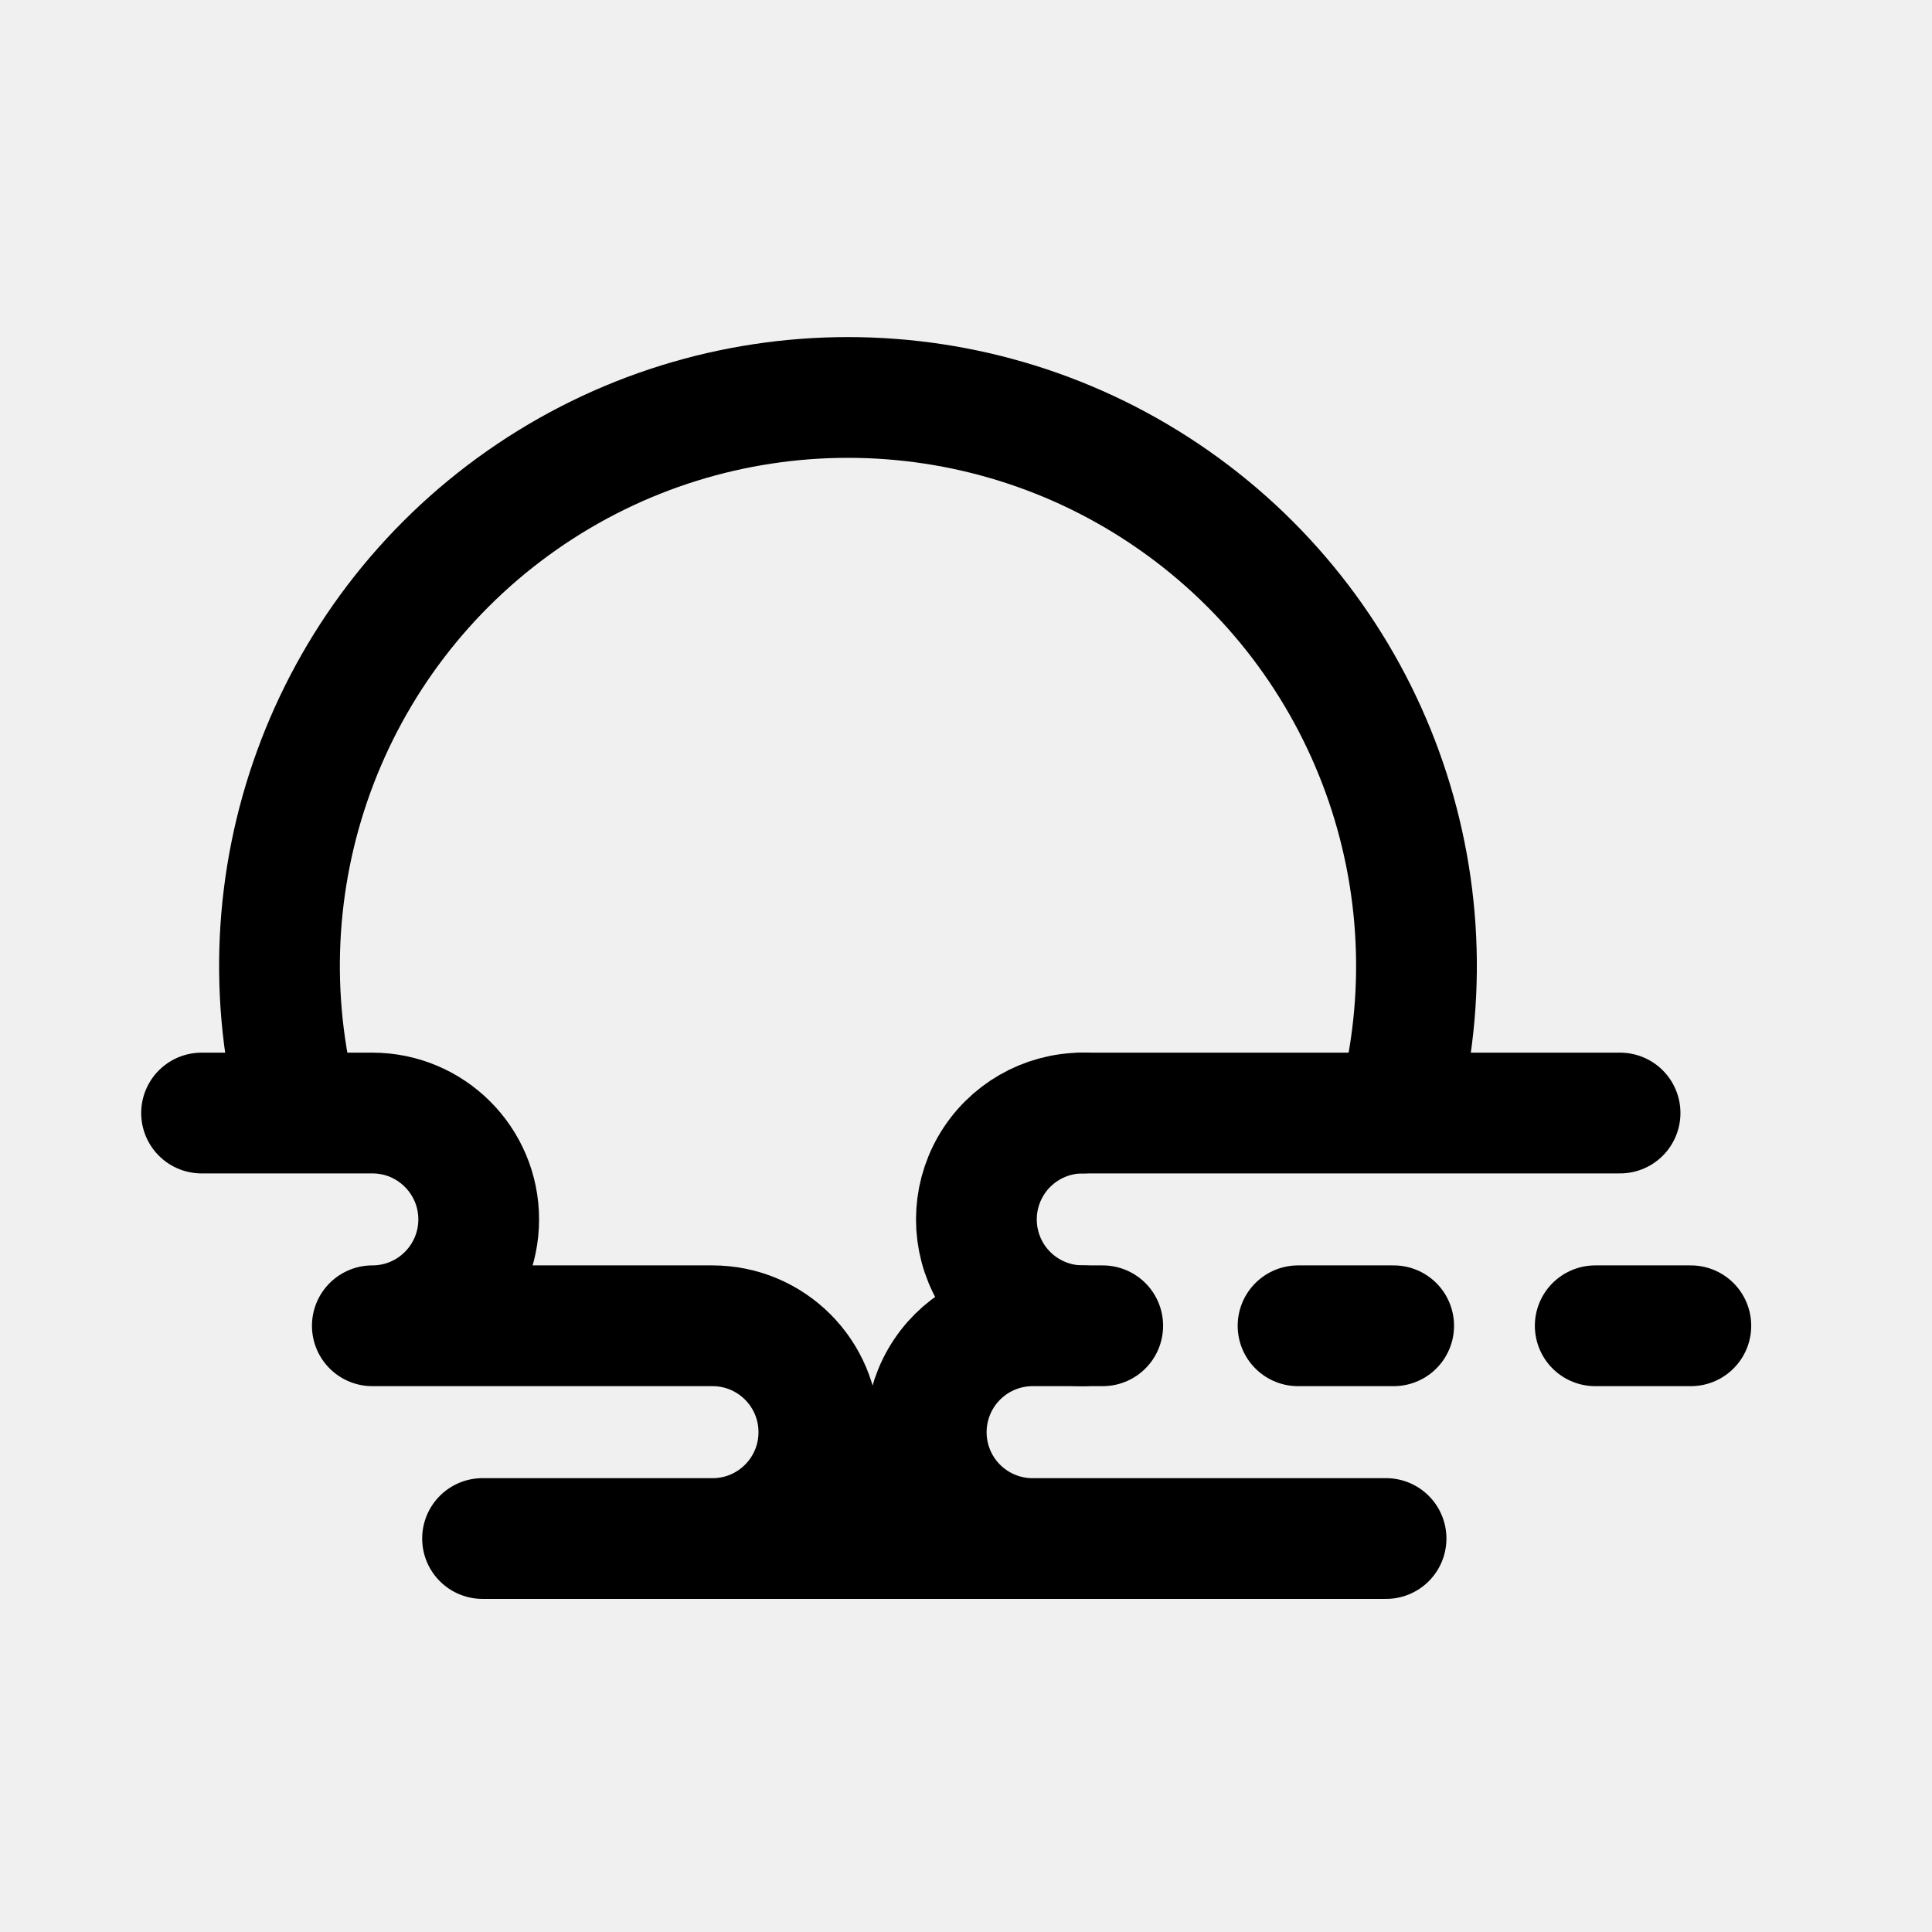
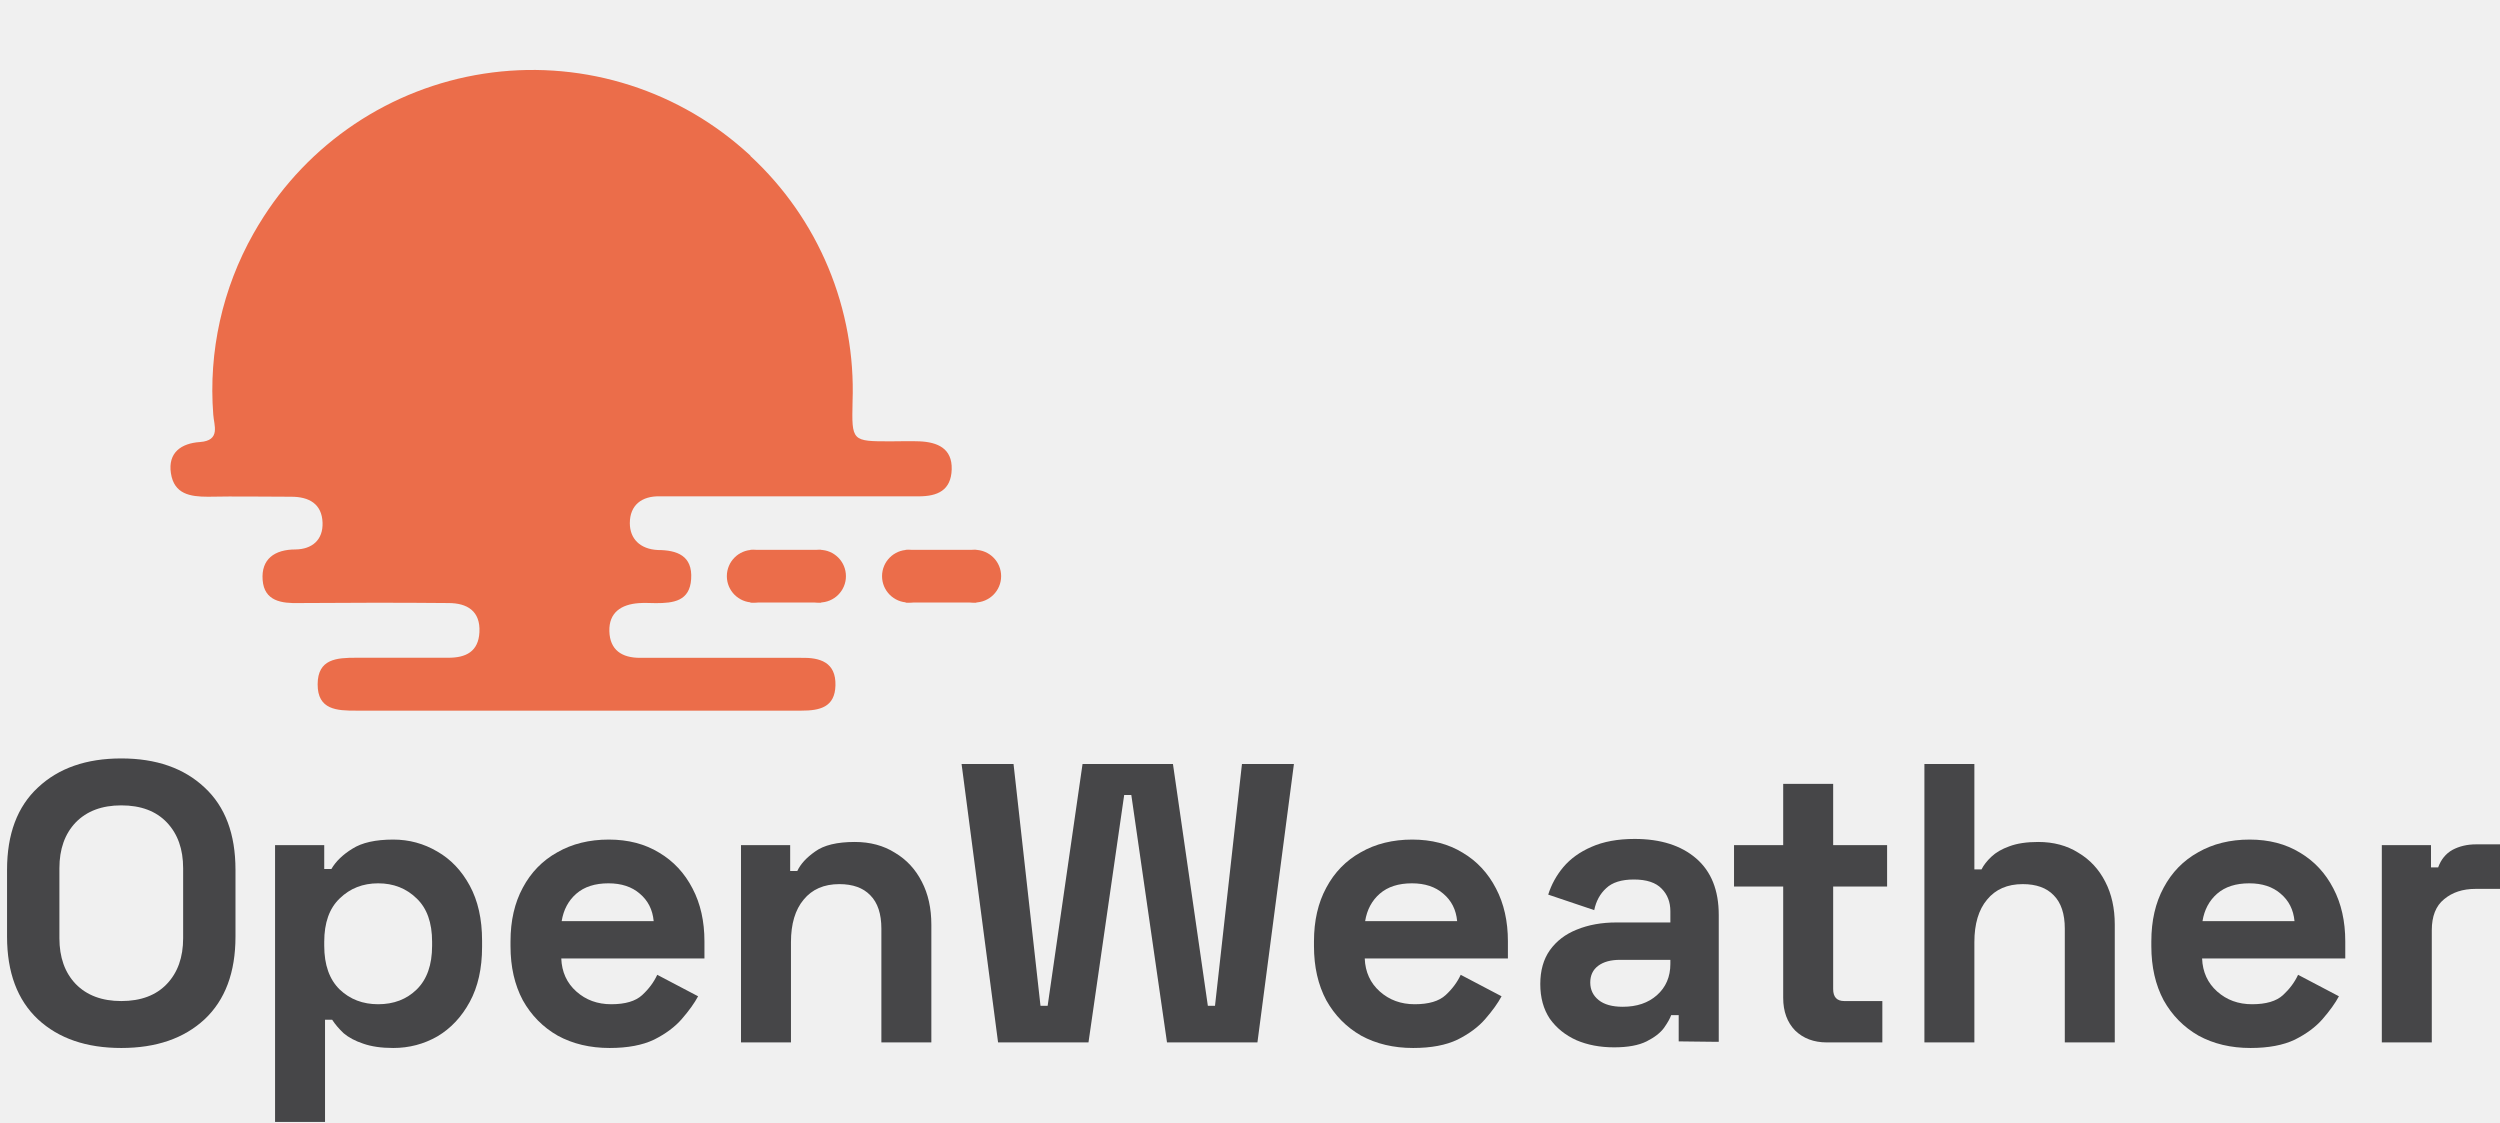
- <svg xmlns="http://www.w3.org/2000/svg" width="800px" height="800px" viewBox="0 0 50.8 50.8" xml:space="preserve">
-   <path d="M7.859 29.266a14.947 14.947 0 0 1 5.864-16.112 14.947 14.947 0 0 1 17.147 0 14.947 14.947 0 0 1 5.865 16.112m-8.266 0h14.129m-37.298 0h4.487m.003 5.594h8.943m15.398 0h2.514m5.3 0h2.514m-31.771 5.594h23.757m-9.294-5.594h1.844M9.79 29.266a2.797 2.797 0 0 1 2.797 2.798A2.797 2.797 0 0 1 9.79 34.86m8.943 0a2.797 2.797 0 0 1 2.798 2.798 2.797 2.797 0 0 1-2.798 2.797m8.418 0a2.797 2.797 0 0 1-2.422-1.398 2.797 2.797 0 0 1 0-2.797 2.797 2.797 0 0 1 2.422-1.4" style="opacity:1;fill:none;fill-rule:evenodd;stroke:#000000;stroke-width:3.175;stroke-linecap:round;stroke-linejoin:round;stroke-miterlimit:0;stroke-dasharray:none;stroke-opacity:1" />
-   <path d="M28.47 34.86a2.797 2.797 0 0 1-2.422-1.398 2.797 2.797 0 0 1 0-2.797 2.797 2.797 0 0 1 2.423-1.399" style="opacity:1;fill:none;fill-rule:evenodd;stroke:#000000;stroke-width:3.175;stroke-linecap:round;stroke-linejoin:round;stroke-miterlimit:0;stroke-dasharray:none;stroke-opacity:1" />
+ <svg xmlns="http://www.w3.org/2000/svg" width="176" height="79" viewBox="0 0 176 79" fill="none">
+   <path d="M8.537 73.778C6.08 73.778 4.126 73.106 2.674 71.762C1.222 70.4 0.496 68.458 0.496 65.938V61.234C0.496 58.714 1.222 56.782 2.674 55.438C4.126 54.075 6.08 53.394 8.537 53.394C10.994 53.394 12.949 54.075 14.4 55.438C15.852 56.782 16.578 58.714 16.578 61.234V65.938C16.578 68.458 15.852 70.4 14.4 71.762C12.949 73.106 10.994 73.778 8.537 73.778ZM8.537 70.474C9.915 70.474 10.985 70.073 11.748 69.27C12.511 68.468 12.893 67.394 12.893 66.05V61.122C12.893 59.778 12.511 58.705 11.748 57.902C10.985 57.099 9.915 56.698 8.537 56.698C7.179 56.698 6.108 57.099 5.327 57.902C4.563 58.705 4.182 59.778 4.182 61.122V66.05C4.182 67.394 4.563 68.468 5.327 69.27C6.108 70.073 7.179 70.474 8.537 70.474Z" fill="#464648" />
+   <path d="M19.364 78.986V59.498H22.826V61.178H23.329C23.645 60.637 24.139 60.161 24.808 59.75C25.479 59.321 26.437 59.106 27.684 59.106C28.801 59.106 29.834 59.386 30.783 59.946C31.733 60.487 32.496 61.29 33.073 62.354C33.65 63.418 33.938 64.706 33.938 66.218V66.666C33.938 68.178 33.65 69.466 33.073 70.53C32.496 71.594 31.733 72.406 30.783 72.966C29.834 73.507 28.801 73.778 27.684 73.778C26.847 73.778 26.139 73.675 25.562 73.47C25.004 73.284 24.548 73.041 24.194 72.742C23.859 72.425 23.589 72.108 23.385 71.79H22.882V78.986H19.364ZM26.623 70.698C27.721 70.698 28.624 70.353 29.332 69.662C30.058 68.953 30.42 67.926 30.42 66.582V66.302C30.42 64.958 30.058 63.941 29.332 63.25C28.606 62.541 27.703 62.186 26.623 62.186C25.544 62.186 24.641 62.541 23.915 63.25C23.189 63.941 22.826 64.958 22.826 66.302V66.582C22.826 67.926 23.189 68.953 23.915 69.662C24.641 70.353 25.544 70.698 26.623 70.698Z" fill="#464648" />
+   <path d="M42.92 73.778C41.543 73.778 40.324 73.489 39.263 72.91C38.22 72.313 37.401 71.482 36.806 70.418C36.229 69.335 35.94 68.066 35.94 66.61V66.274C35.94 64.818 36.229 63.558 36.806 62.494C37.383 61.411 38.192 60.581 39.235 60.002C40.277 59.405 41.487 59.106 42.864 59.106C44.223 59.106 45.405 59.414 46.41 60.03C47.415 60.627 48.197 61.468 48.755 62.55C49.314 63.614 49.593 64.856 49.593 66.274V67.478H39.514C39.551 68.43 39.905 69.205 40.575 69.802C41.245 70.4 42.064 70.698 43.032 70.698C44.018 70.698 44.744 70.484 45.209 70.054C45.675 69.625 46.029 69.149 46.27 68.626L49.146 70.138C48.886 70.624 48.504 71.156 48.002 71.734C47.517 72.294 46.866 72.779 46.047 73.19C45.228 73.582 44.186 73.778 42.92 73.778ZM39.542 64.846H46.019C45.945 64.043 45.619 63.4 45.042 62.914C44.484 62.429 43.748 62.186 42.836 62.186C41.887 62.186 41.133 62.429 40.575 62.914C40.016 63.4 39.672 64.043 39.542 64.846Z" fill="#464648" />
+   <path d="M52.166 73.386V59.498H55.628V61.318H56.13C56.354 60.833 56.773 60.376 57.387 59.946C58.001 59.498 58.932 59.274 60.179 59.274C61.258 59.274 62.198 59.526 62.999 60.03C63.818 60.516 64.45 61.197 64.897 62.074C65.344 62.933 65.567 63.941 65.567 65.098V73.386H62.049V65.378C62.049 64.333 61.789 63.549 61.268 63.026C60.765 62.504 60.039 62.242 59.09 62.242C58.01 62.242 57.173 62.606 56.577 63.334C55.981 64.043 55.684 65.042 55.684 66.33V73.386H52.166Z" fill="#464648" />
+   <path d="M70.264 73.386L67.695 53.786H71.353L73.251 70.81H73.754L76.211 53.786H82.576L85.033 70.81H85.536L87.434 53.786H91.092L88.523 73.386H82.157L79.645 55.97H79.142L76.629 73.386H70.264Z" fill="#464648" />
+   <path d="M99.484 73.778C98.107 73.778 96.888 73.489 95.826 72.91C94.784 72.313 93.965 71.482 93.37 70.418C92.793 69.335 92.504 68.066 92.504 66.61V66.274C92.504 64.818 92.793 63.558 93.37 62.494C93.947 61.411 94.756 60.581 95.799 60.002C96.841 59.405 98.051 59.106 99.428 59.106C100.787 59.106 101.969 59.414 102.974 60.03C103.979 60.627 104.761 61.468 105.319 62.55C105.878 63.614 106.157 64.856 106.157 66.274V67.478H96.078C96.115 68.43 96.469 69.205 97.139 69.802C97.809 70.4 98.628 70.698 99.596 70.698C100.582 70.698 101.308 70.484 101.773 70.054C102.239 69.625 102.592 69.149 102.834 68.626L105.71 70.138C105.45 70.624 105.068 71.156 104.565 71.734C104.081 72.294 103.43 72.779 102.611 73.19C101.792 73.582 100.75 73.778 99.484 73.778ZM96.106 64.846H102.583C102.509 64.043 102.183 63.4 101.606 62.914C101.048 62.429 100.312 62.186 99.4 62.186C98.451 62.186 97.697 62.429 97.139 62.914C96.58 63.4 96.236 64.043 96.106 64.846Z" fill="#464648" />
+   <path d="M128.608 73.386C127.696 73.386 126.952 73.106 126.375 72.546C125.816 71.968 125.537 71.202 125.537 70.25V62.41H122.075V59.498H125.537V55.186H129.055V59.498H132.852V62.41H129.055V69.634C129.055 70.194 129.316 70.474 129.837 70.474H132.517V73.386H128.608Z" fill="#464648" />
+   <path d="M135.478 73.386V53.786H138.996V61.206H139.499C139.648 60.907 139.88 60.609 140.197 60.31C140.513 60.011 140.932 59.769 141.453 59.582C141.993 59.377 142.672 59.274 143.491 59.274C144.571 59.274 145.511 59.526 146.311 60.03C147.13 60.516 147.763 61.197 148.21 62.074C148.656 62.933 148.88 63.941 148.88 65.098V73.386H145.362V65.378C145.362 64.333 145.101 63.549 144.58 63.026C144.078 62.504 143.352 62.242 142.402 62.242C141.323 62.242 140.485 62.606 139.89 63.334C139.294 64.043 138.996 65.042 138.996 66.33V73.386H135.478Z" fill="#464648" />
+   <path d="M158.434 73.778C157.057 73.778 155.838 73.489 154.777 72.91C153.734 72.313 152.915 71.482 152.32 70.418C151.743 69.335 151.454 68.066 151.454 66.61V66.274C151.454 64.818 151.743 63.558 152.32 62.494C152.897 61.411 153.706 60.581 154.749 60.002C155.791 59.405 157.001 59.106 158.378 59.106C159.737 59.106 160.919 59.414 161.924 60.03C162.929 60.627 163.711 61.468 164.27 62.55C164.828 63.614 165.107 64.856 165.107 66.274V67.478H155.028C155.065 68.43 155.419 69.205 156.089 69.802C156.759 70.4 157.578 70.698 158.546 70.698C159.532 70.698 160.258 70.484 160.724 70.054C161.189 69.625 161.543 69.149 161.785 68.626L164.66 70.138C164.4 70.624 164.018 71.156 163.516 71.734C163.032 72.294 162.38 72.779 161.561 73.19C160.742 73.582 159.7 73.778 158.434 73.778ZM155.056 64.846H161.533C161.459 64.043 161.133 63.4 160.556 62.914C159.998 62.429 159.263 62.186 158.35 62.186C157.401 62.186 156.647 62.429 156.089 62.914C155.531 63.4 155.186 64.043 155.056 64.846Z" fill="#464648" />
+   <path d="M167.68 73.386V59.498H171.142V61.066H171.645C171.849 60.506 172.184 60.096 172.65 59.834C173.134 59.573 173.692 59.442 174.325 59.442H176V62.578H174.269C173.376 62.578 172.64 62.821 172.063 63.306C171.486 63.773 171.198 64.501 171.198 65.49V73.386H167.68Z" fill="#464648" />
+   <g clip-path="url(#clip0_307_37)">
+     <path d="M64.734 31.07C64.063 31.043 63.386 31.07 62.71 31.07C59.96 31.07 59.96 31.07 60.02 28.276C60.138 25.045 59.556 21.827 58.314 18.841C57.072 15.856 55.2 13.174 52.826 10.979V10.951L52.331 10.511C49.858 8.342 46.94 6.741 43.781 5.822C40.623 4.902 37.301 4.686 34.05 5.189C30.799 5.692 27.698 6.902 24.965 8.732C22.232 10.563 19.933 12.971 18.231 15.786L18.193 15.846C18.077 16.044 17.956 16.242 17.846 16.44C15.656 20.314 14.67 24.753 15.014 29.189C15.058 29.926 15.564 31.015 14.068 31.12C12.775 31.208 11.807 31.851 12.033 33.32C12.258 34.788 13.386 34.97 14.645 34.97C16.598 34.931 18.556 34.97 20.508 34.97C21.762 34.97 22.664 35.476 22.708 36.801C22.747 38 21.982 38.666 20.8 38.682C19.331 38.682 18.374 39.359 18.49 40.838C18.605 42.318 19.815 42.488 21.064 42.455C24.567 42.428 28.071 42.422 31.58 42.455C32.872 42.455 33.829 43.005 33.752 44.507C33.681 45.876 32.795 46.311 31.552 46.305C29.396 46.305 27.24 46.305 25.079 46.305C23.709 46.305 22.367 46.377 22.362 48.175C22.356 49.974 23.715 50.034 25.079 50.029C32.361 50.029 39.643 50.029 46.919 50.029C50.087 50.029 53.255 50.029 56.423 50.029C57.71 50.029 58.777 49.792 58.816 48.258C58.86 46.608 57.716 46.278 56.374 46.311C55.824 46.311 55.274 46.311 54.757 46.311H45.049C43.779 46.311 42.937 45.761 42.899 44.441C42.86 43.121 43.735 42.549 44.967 42.461C45.368 42.428 45.775 42.461 46.177 42.461C47.409 42.461 48.558 42.323 48.657 40.767C48.767 39.117 47.667 38.726 46.303 38.721C45.06 38.655 44.34 37.929 44.34 36.829C44.34 35.58 45.159 34.904 46.474 34.942C47.282 34.942 48.096 34.942 48.905 34.942C54.163 34.942 59.421 34.942 64.679 34.942C66.004 34.942 66.956 34.524 67 33.045C67.044 31.565 65.999 31.125 64.734 31.07Z" fill="#EB6D4A" />
+     <circle cx="63.95" cy="40.562" r="1.854" fill="#EB6D4A" />
+     <circle cx="68.626" cy="40.562" r="1.854" fill="#EB6D4A" />
+     <rect x="63.76" y="38.708" width="4.981" height="3.709" fill="#EB6D4A" />
+     <circle cx="53.024" cy="40.562" r="1.854" fill="#EB6D4A" />
+     <circle cx="57.7" cy="40.562" r="1.854" fill="#EB6D4A" />
+     <rect x="52.835" y="38.708" width="4.981" height="3.709" fill="#EB6D4A" />
+   </g>
+   <path d="M113.629 73.733C112.643 73.733 111.759 73.565 110.977 73.229C110.195 72.875 109.571 72.371 109.106 71.717C108.659 71.045 108.436 70.233 108.436 69.281C108.436 68.329 108.659 67.536 109.106 66.901C109.571 66.248 110.204 65.763 111.005 65.445C111.824 65.109 112.754 64.941 113.797 64.941H117.594V64.157C117.594 63.504 117.389 62.972 116.98 62.561C116.57 62.132 115.919 61.917 115.025 61.917C114.15 61.917 113.499 62.123 113.071 62.533C112.643 62.925 112.363 63.439 112.233 64.073L108.994 62.981C109.218 62.272 109.571 61.628 110.055 61.049C110.558 60.452 111.219 59.976 112.038 59.621C112.875 59.248 113.89 59.061 115.081 59.061C116.905 59.061 118.348 59.519 119.409 60.433C120.47 61.348 121 62.673 121 64.409V69.589C121 70.149 121 70.205 121 70.653V71.717V73.341H120.553C119.865 73.341 118.73 73.313 118.18 73.313C118.18 72.837 118.18 72.053 118.18 71.493V71.465H117.65C117.575 71.689 117.408 71.988 117.147 72.361C116.886 72.716 116.477 73.033 115.919 73.313C115.36 73.593 114.597 73.733 113.629 73.733ZM114.243 70.877C115.23 70.877 116.03 70.607 116.644 70.065C117.277 69.505 117.594 68.768 117.594 67.853V67.573H114.048C113.396 67.573 112.885 67.713 112.512 67.993C112.14 68.273 111.954 68.665 111.954 69.169C111.954 69.673 112.149 70.084 112.54 70.401C112.931 70.719 113.499 70.877 114.243 70.877Z" fill="#464648" />
+   <defs>
+     <clipPath id="clip0_307_37">
+       <rect width="58.504" height="55" fill="white" transform="translate(12 0.924805)" />
+     </clipPath>
+   </defs>
</svg>
